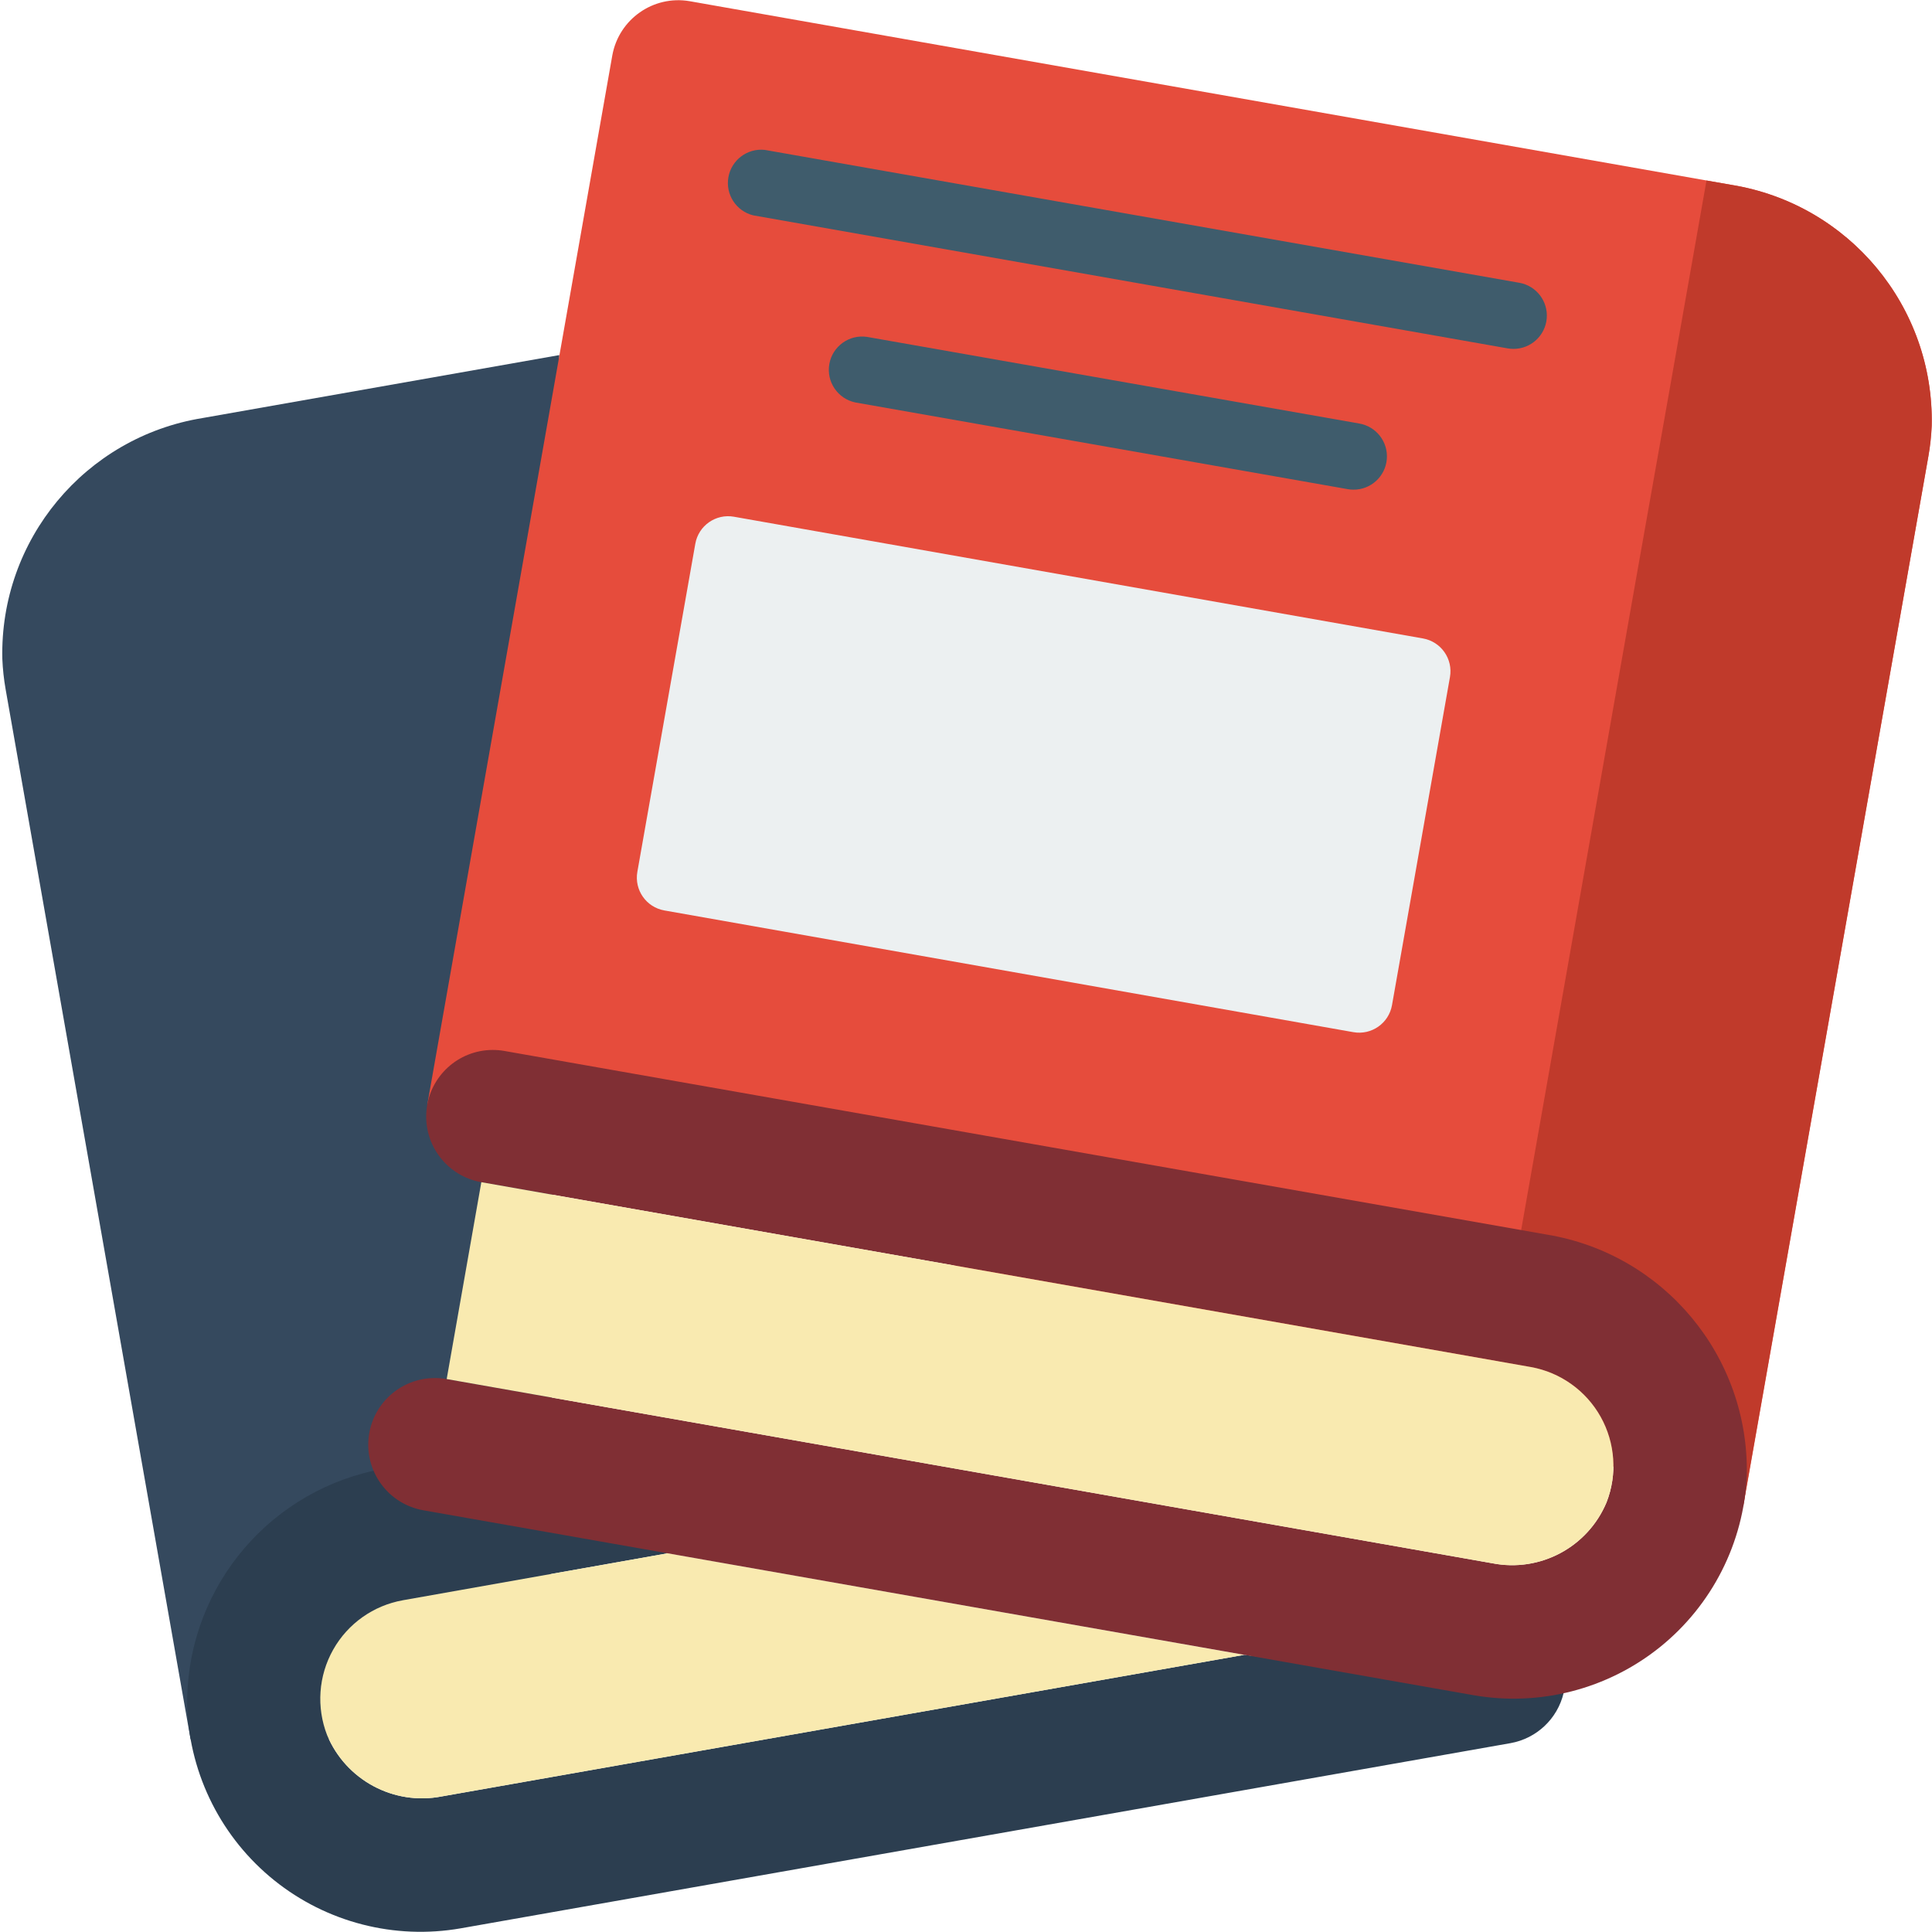
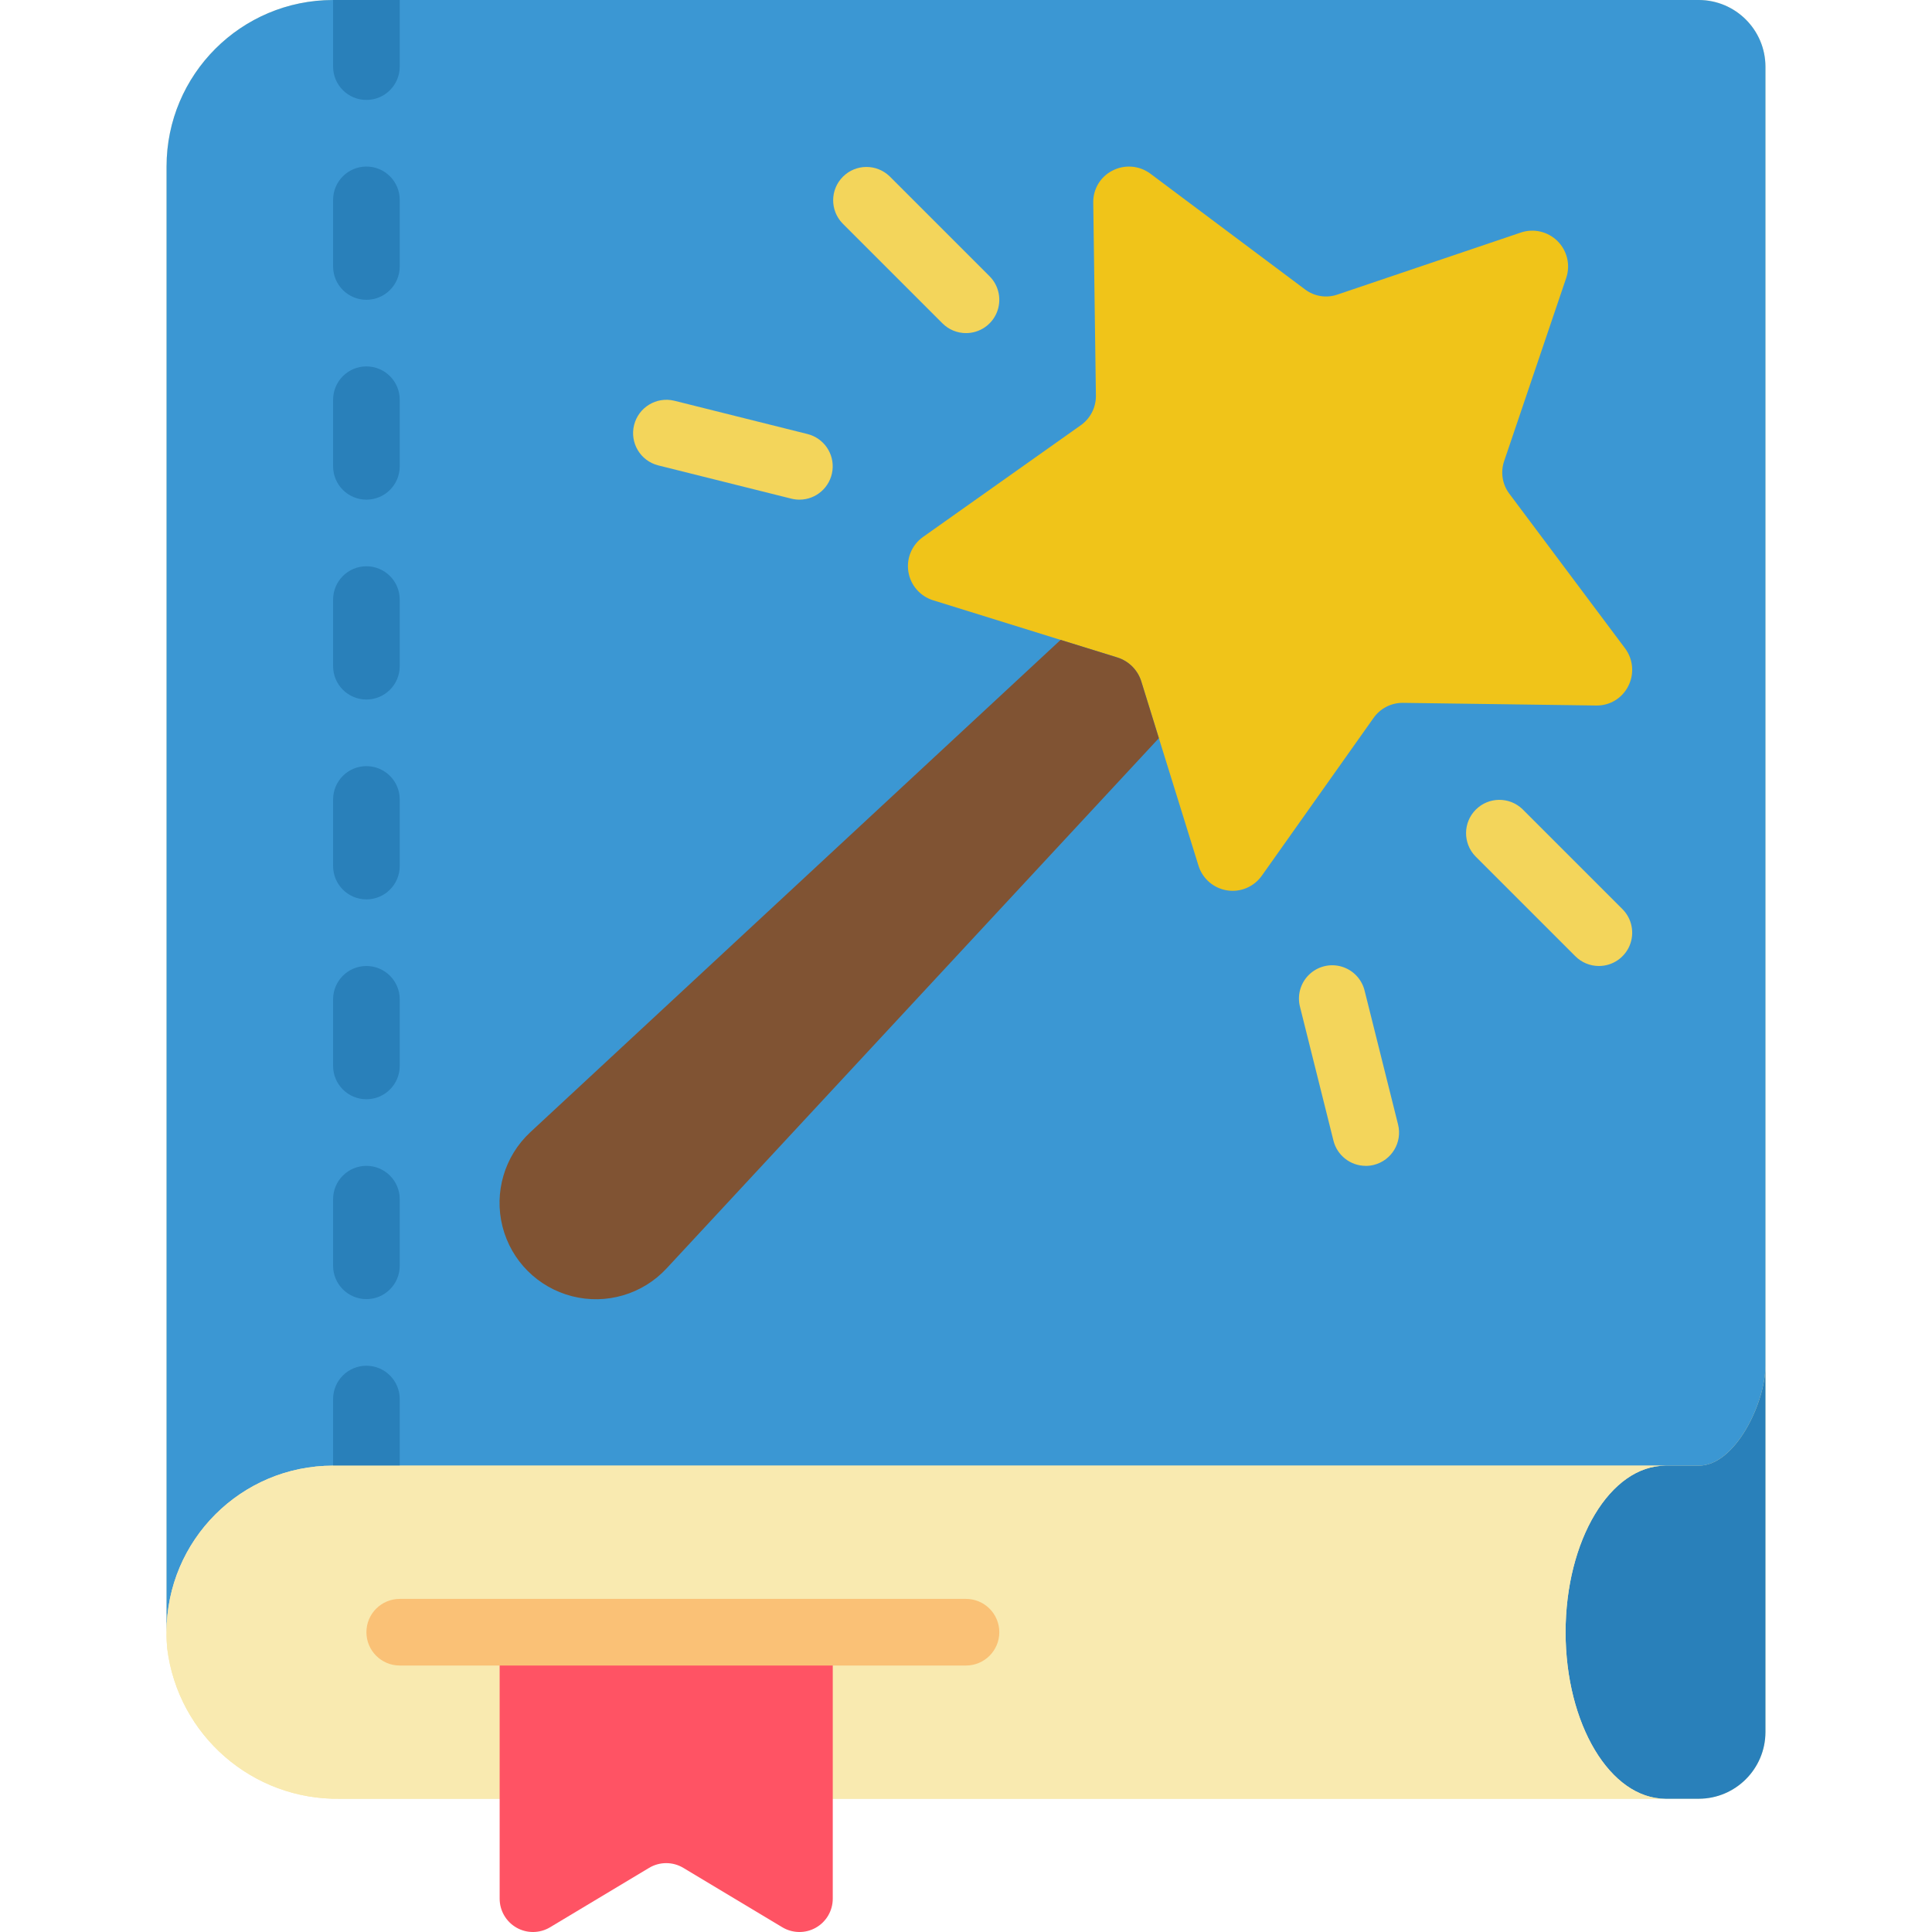
- <svg xmlns="http://www.w3.org/2000/svg" height="512" viewBox="0 0 58 58" width="512">
+ <svg xmlns="http://www.w3.org/2000/svg" height="512" viewBox="0 0 48 58" width="512">
  <g id="Page-1" fill="none" fill-rule="evenodd">
-     <g id="030---Messy-Books" fill-rule="nonzero">
-       <path id="Shape" d="m5.72 52.21-5.55-31.51c-.054-.304-.087-.611-.1-.92-.082-3.572 2.483-6.658 6.01-7.23l10.71-1.89-.29 41.55z" fill="#35495e" />
-       <path id="Shape" d="m46.94 50.83c-.186.771-.809 1.359-1.59 1.5l-31.52 5.56c-1.987.347-4.027-.179-5.598-1.442-1.572-1.264-2.523-3.143-2.612-5.158-.079-3.416 2.273-6.408 5.61-7.14l8.83 2.48h-.01l-7.95 1.41c-.887.156-1.657.701-2.098 1.485-.442.784-.508 1.726-.182 2.565.566 1.351 2.002 2.12 3.44 1.84l24.09-4.25z" fill="#2c3e50" />
-       <path id="Shape" d="m20.05 46.63-7.95 1.41c-.887.156-1.657.701-2.098 1.485-.442.784-.508 1.726-.182 2.565.566 1.351 2.002 2.12 3.44 1.84l24.09-4.25z" fill="#f9eab0" />
-       <path id="Shape" d="m12.826 33.171 5.557-31.514c.199-1.083 1.231-1.806 2.317-1.622l31.277 5.515c3.53.572 6.097 3.66 6.015 7.235-.014.307-.047.613-.1.916l-5.557 31.514z" fill="#e64c3c" />
-       <path id="Shape" d="m45.438 10.474c-.059-0-.117-.005-.175-.015l-22.651-3.994c-.511-.126-.837-.627-.745-1.145.092-.518.57-.877 1.093-.82l22.65 3.989c.511.089.868.555.824 1.071-.045.517-.477.913-.996.914z" fill="#3f5c6c" />
-       <path id="Shape" d="m40.63 14.7c-.059 0-.117-.005-.175-.016l-14.772-2.601c-.531-.108-.88-.62-.786-1.154.094-.534.597-.896 1.133-.815l14.773 2.6c.514.087.875.554.83 1.073-.045.519-.482.917-1.003.913z" fill="#3f5c6c" />
-       <rect id="Rectangle-path" fill="#ecf0f1" height="12" rx="1" transform="matrix(.985 .174 -.174 .985 4.511 -5.088)" width="23" x="19.833" y="17.234" />
-       <path id="Shape" d="m57.99 12.78c-.012.309-.045.616-.1.92l-5.56 31.51-7.71-2.35 4.47-25.34 1.06-5.98 1.08-6.12.75.13c3.526.575 6.089 3.659 6.01 7.23z" fill="#c03a2b" />
-       <path id="Shape" d="m46.42 37.06-31.28-5.51c-.116-.02-.233-.03-.35-.03-1.036.003-1.899.797-1.988 1.829-.088 1.033.627 1.962 1.648 2.141l31.51 5.55c.886.16 1.654.709 2.093 1.494.439.786.504 1.727.177 2.566-.563 1.348-1.997 2.113-3.43 1.83l-31.39-5.53c-.116-.02-.233-.03-.35-.03-1.038-.003-1.906.79-1.997 1.824-.091 1.034.624 1.966 1.647 2.146l31.52 5.55c1.985.348 4.024-.176 5.596-1.437 1.572-1.262 2.524-3.139 2.614-5.153.078-3.577-2.489-6.665-6.02-7.24z" fill="#802f34" />
-       <path id="Shape" d="m48.23 45.1c-.563 1.348-1.997 2.113-3.43 1.83l-31.39-5.53 1.04-5.91 31.51 5.55c.886.16 1.654.709 2.093 1.494.439.786.504 1.727.177 2.566z" fill="#f9eab0" />
+     <g id="054---Fantasy-Novel" fill-rule="nonzero" transform="translate(-1)">
+       <path id="Shape" d="m47 0h-41c-2.761 0-5 2.239-5 5v44c-.003.164.004.327.02.49.325 2.608 2.562 4.552 5.19 4.51h40.79c1.103-.003 1.997-.897 2-2v-50c-.003-1.103-.897-1.997-2-2z" fill="#f9eab0" />
+       <path id="Shape" d="m49 2v39c0 1.1-.9 3-2 3h-41c-2.761 0-5 2.239-5 5v-44c0-2.761 2.239-5 5-5h41c1.103.003 1.997.897 2 2z" fill="#3b97d3" />
+       <g fill="#2980ba">
+         <path id="Shape" d="m8 0v2c0 .552-.448 1-1 1s-1-.448-1-1v-2z" />
+         <path id="Shape" d="m7 9c-.552 0-1-.448-1-1v-2c0-.552.448-1 1-1s1 .448 1 1v2c0 .552-.448 1-1 1z" />
+         <path id="Shape" d="m49 41v11c-.003 1.103-.897 1.997-2 2h-1c-1.66 0-3-2.24-3-5s1.34-5 3-5h1c1.1 0 2-1.9 2-3z" />
+         <path id="Shape" d="m7 15c-.552 0-1-.448-1-1v-2c0-.552.448-1 1-1s1 .448 1 1v2c0 .552-.448 1-1 1z" />
+         <path id="Shape" d="m7 21c-.552 0-1-.448-1-1v-2c0-.552.448-1 1-1s1 .448 1 1v2c0 .552-.448 1-1 1z" />
+         <path id="Shape" d="m7 27c-.552 0-1-.448-1-1v-2c0-.552.448-1 1-1s1 .448 1 1v2c0 .552-.448 1-1 1z" />
+         <path id="Shape" d="m7 33c-.552 0-1-.448-1-1v-2c0-.552.448-1 1-1s1 .448 1 1v2c0 .552-.448 1-1 1z" />
+         <path id="Shape" d="m7 39c-.552 0-1-.448-1-1v-2c0-.552.448-1 1-1s1 .448 1 1v2c0 .552-.448 1-1 1z" />
+         <path id="Shape" d="m8 42v2h-2v-2c0-.552.448-1 1-1s1 .448 1 1z" />
+       </g>
+       <path id="Shape" d="m46 54h-39.79c-2.628.042-4.865-1.902-5.19-4.51-.016-.163-.023-.326-.02-.49 0-2.761 2.239-5 5-5h40c-1.66 0-3 2.24-3 5s1.34 5 3 5z" fill="#f9eab0" />
+       <path id="Shape" d="m11 49h10v8c0.0.36-.194.693-.507.87-.313.178-.698.173-1.007-.012l-2.972-1.783c-.316-.19-.712-.19-1.028 0l-2.972 1.783c-.309.185-.694.19-1.007.012-.313-.178-.507-.51-.507-.87z" fill="#ff5364" />
+       <path id="Shape" d="m25 50h-17c-.552 0-1-.448-1-1s.448-1 1-1h17c.552 0 1 .448 1 1s-.448 1-1 1z" fill="#fac176" />
+       <path id="Shape" d="m44.88 20.6c-.182.362-.555.587-.96.58l-5.81-.08c-.351-.001-.68.171-.88.46l-3.35 4.73c-.236.333-.64.504-1.043.44-.403-.064-.735-.35-.857-.74l-1.19-3.83-.53-1.71c-.108-.338-.372-.602-.71-.71l-1.71-.53-3.83-1.19c-.39-.122-.676-.454-.74-.857-.064-.403.107-.807.44-1.043l4.73-3.35c.291-.202.463-.536.46-.89l-.08-5.8c-.007-.405.218-.778.58-.96.363-.187.801-.152 1.13.09l4.65 3.48c.281.212.649.268.98.15l5.5-1.86c.386-.129.812-.028 1.1.26.288.288.389.714.26 1.1l-1.86 5.49c-.119.334-.063.706.15.99l3.48 4.65c.242.329.277.767.09 1.13z" fill="#f0c419" />
+       <path id="Shape" d="m30.79 22.16-14.78 15.92c-.721.776-1.808 1.096-2.835.834s-1.828-1.063-2.089-2.089.058-2.114.834-2.835l15.92-14.78 1.71.53c.338.108.602.372.71.71z" fill="#805333" />
+       <path id="Shape" d="m25 10c-.265-0-.52-.105-.707-.293l-3-3c-.379-.392-.374-1.016.012-1.402.386-.386 1.009-.391 1.402-.012l3 3c.286.286.371.716.217 1.09s-.519.617-.924.617z" fill="#f3d55b" />
+       <path id="Shape" d="m20 15c-.082-0-.164-.01-.244-.03l-4-1c-.532-.137-.854-.678-.72-1.211.134-.533.672-.858 1.206-.729l4 1c.49.123.811.591.749 1.092-.062.501-.487.878-.991.878z" fill="#f3d55b" />
+       <path id="Shape" d="m37 35c-.459-.001-.858-.313-.969-.758l-1-4c-.096-.35.005-.724.264-.978.259-.254.635-.348.983-.245.348.103.613.386.693.74l1 4c.134.535-.192 1.078-.727 1.212-.08.02-.162.03-.244.03z" fill="#f3d55b" />
+       <path id="Shape" d="m44 29c-.265-0-.52-.105-.707-.293l-3-3c-.379-.392-.374-1.016.012-1.402s1.009-.391 1.402-.012l3 3c.286.286.371.716.217 1.09-.155.374-.519.617-.924.617z" fill="#f3d55b" />
    </g>
  </g>
</svg>
